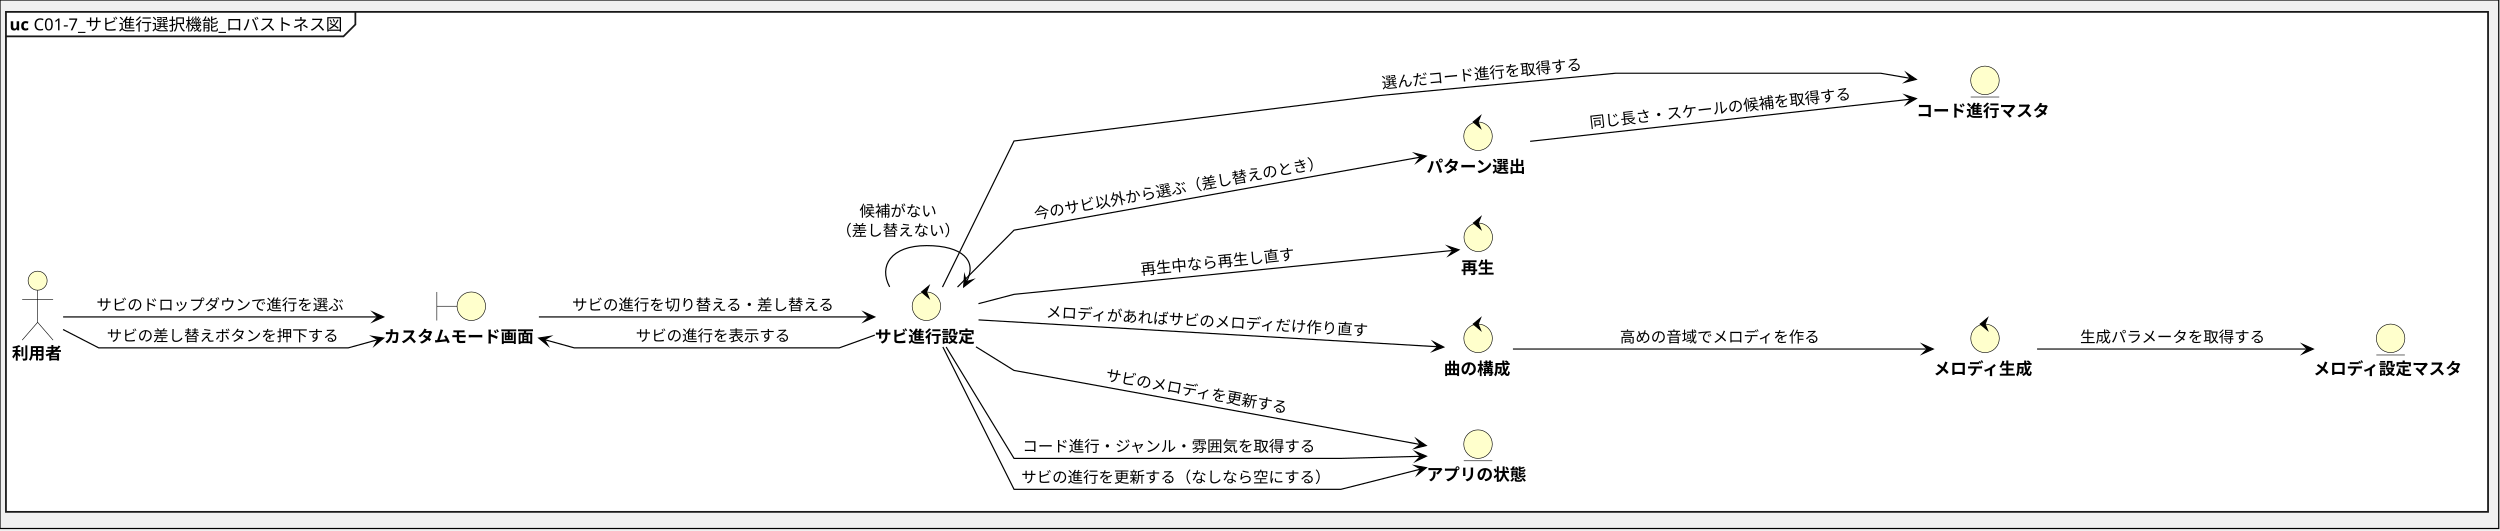
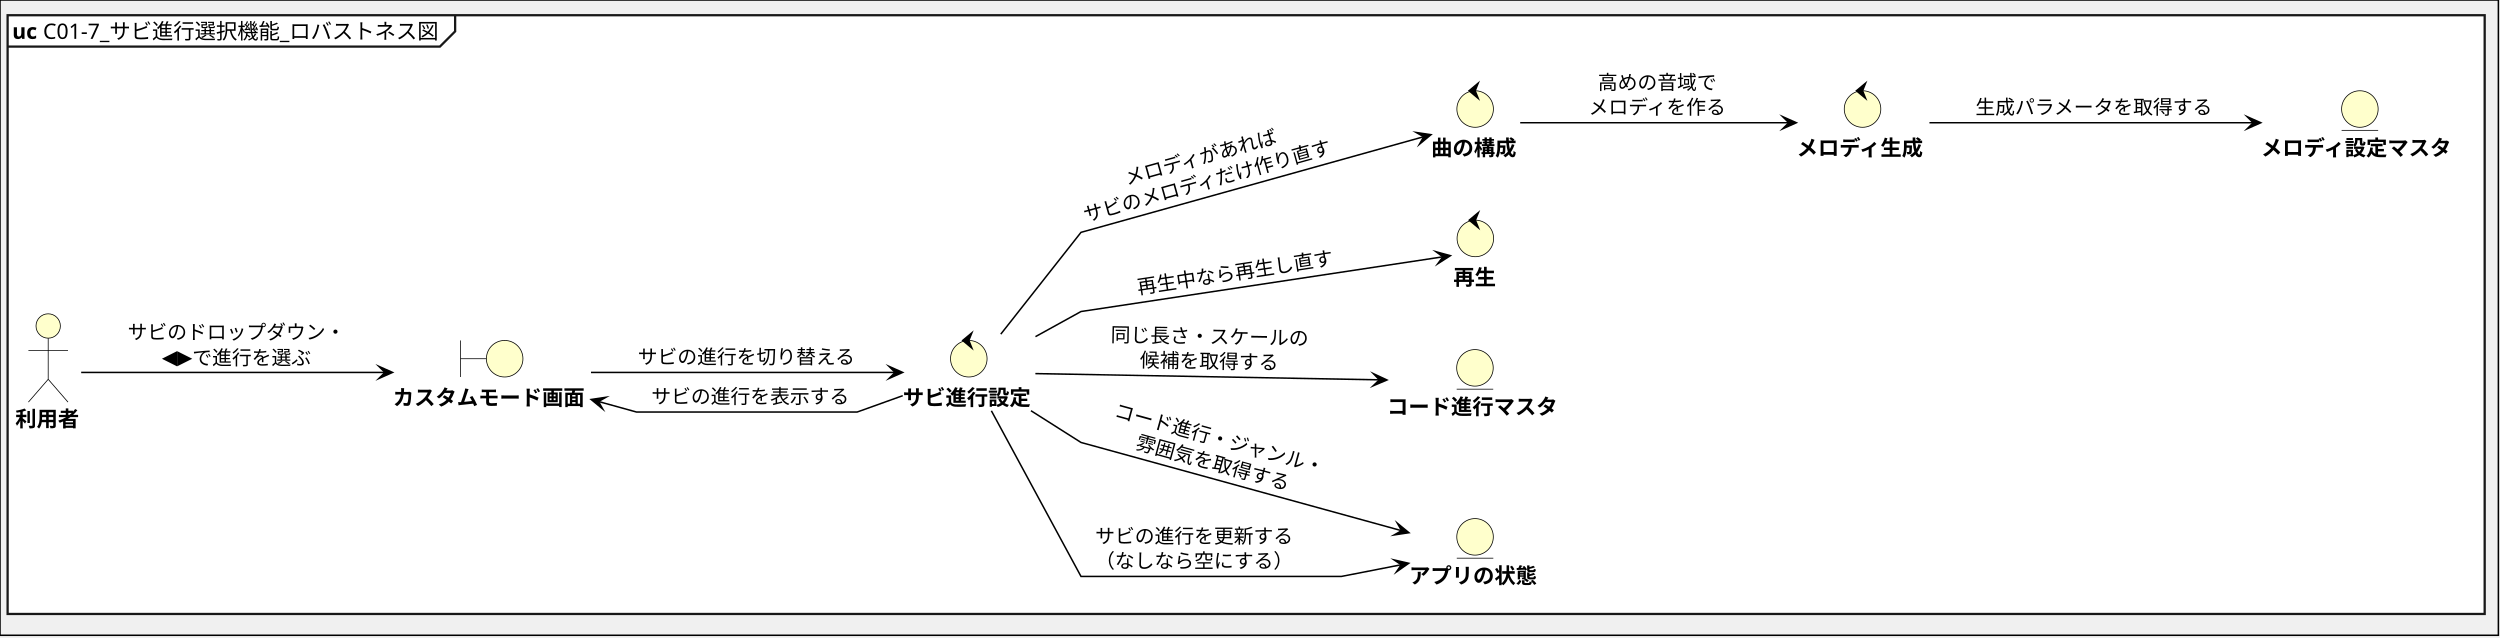
- <svg xmlns="http://www.w3.org/2000/svg" version="1.1" data-diagram-type="DESCRIPTION" style="width:2103px;height:446px;background:#FFFFFF;" width="2103px" height="446px" viewBox="0 0 2103 446" zoomAndPan="magnify" preserveAspectRatio="none" contentStyleType="text/css">
+ <svg xmlns="http://www.w3.org/2000/svg" version="1.1" data-diagram-type="DESCRIPTION" style="width:1642px;height:419px;background:#FFFFFF;" width="1642px" height="419px" viewBox="0 0 1642 419" zoomAndPan="magnify" preserveAspectRatio="none" contentStyleType="text/css">
  <defs />
  <g font-family="sans-serif" lengthAdjust="spacing">
-     <rect x="0" y="0" width="2101.938" height="444.57" fill="none" style="stroke:#000;stroke-width:1;" />
-     <rect x="5" y="10" width="2087.938" height="420.57" fill="#FFF" style="stroke:#181818;stroke-width:1.5;" />
+     <rect x="0" y="0" width="1640.938" height="417.252" fill="none" style="stroke:#000;stroke-width:1;" />
+     <rect x="5" y="10" width="1626.938" height="393.252" fill="#FFF" style="stroke:#181818;stroke-width:1.5;" />
    <path d="M298.931,10 L298.931,20.609 L288.931,30.609 L5,30.609" style="stroke:#181818;stroke-width:1.5;" fill="none" />
    <text x="8" y="25.533" fill="#000" font-size="14" textLength="16.338" font-weight="700">uc</text>
    <text x="28.228" y="25.533" fill="#000" font-size="14" textLength="263.703">C01-7_サビ進行選択機能_ロバストネス図</text>
    <g class="entity" data-qualified-name="A1" id="ent0001" data-source-line="4">
-       <ellipse cx="31.656" cy="236.109" rx="8" ry="8" fill="#FFC" style="stroke:#000;stroke-width:0.5;" />
-       <path d="M31.656,244.109 L31.656,271.109 M18.656,252.109 L44.656,252.109 M31.656,271.109 L18.656,286.109 M31.656,271.109 L44.656,286.109" style="stroke:#000;stroke-width:0.5;" fill="none" />
-       <text x="10" y="302.143" fill="#000" font-size="14" textLength="43.313" font-weight="700">利用者</text>
+       <ellipse cx="31.656" cy="214.109" rx="8" ry="8" fill="#FFC" style="stroke:#000;stroke-width:0.5;" />
+       <path d="M31.656,222.109 L31.656,249.109 M18.656,230.109 L44.656,230.109 M31.656,249.109 L18.656,264.109 M31.656,249.109 L44.656,264.109" style="stroke:#000;stroke-width:0.5;" fill="none" />
+       <text x="10" y="280.143" fill="#000" font-size="14" textLength="43.313" font-weight="700">利用者</text>
    </g>
    <g class="entity" data-qualified-name="B1" id="ent0002" data-source-line="5">
-       <path d="M367.469,245.609 L367.469,269.609 M367.469,257.609 L384.469,257.609" style="stroke:#000;stroke-width:0.5;" fill="none" />
-       <ellipse cx="396.469" cy="257.609" rx="12" ry="12" fill="#FFC" style="stroke:#000;stroke-width:0.5;" />
-       <text x="323" y="288.143" fill="#000" font-size="14" textLength="129.938" font-weight="700">カスタムモード画面</text>
+       <path d="M302.469,223.609 L302.469,247.609 M302.469,235.609 L319.469,235.609" style="stroke:#000;stroke-width:0.5;" fill="none" />
+       <ellipse cx="331.469" cy="235.609" rx="12" ry="12" fill="#FFC" style="stroke:#000;stroke-width:0.5;" />
+       <text x="258" y="266.143" fill="#000" font-size="14" textLength="129.938" font-weight="700">カスタムモード画面</text>
    </g>
    <g class="entity" data-qualified-name="C1" id="ent0003" data-source-line="6">
-       <ellipse cx="779.313" cy="257.609" rx="12" ry="12" fill="#FFC" style="stroke:#000;stroke-width:0.5;" />
-       <polygon points="775.313,245.609,781.313,240.609,779.313,245.609,781.313,250.609,775.313,245.609" fill="#000" style="stroke:#000;stroke-width:1;stroke-linejoin:miter;stroke-miterlimit:10;" />
-       <text x="736" y="288.143" fill="#000" font-size="14" textLength="86.625" font-weight="700">サビ進行設定</text>
+       <ellipse cx="636.313" cy="235.609" rx="12" ry="12" fill="#FFC" style="stroke:#000;stroke-width:0.5;" />
+       <polygon points="632.313,223.609,638.313,218.609,636.313,223.609,638.313,228.609,632.313,223.609" fill="#000" style="stroke:#000;stroke-width:1;stroke-linejoin:miter;stroke-miterlimit:10;" />
+       <text x="593" y="266.143" fill="#000" font-size="14" textLength="86.625" font-weight="700">サビ進行設定</text>
    </g>
-     <g class="entity" data-qualified-name="C2" id="ent0004" data-source-line="7">
-       <ellipse cx="1243.313" cy="114.609" rx="12" ry="12" fill="#FFC" style="stroke:#000;stroke-width:0.5;" />
-       <polygon points="1239.313,102.609,1245.313,97.609,1243.313,102.609,1245.313,107.609,1239.313,102.609" fill="#000" style="stroke:#000;stroke-width:1;stroke-linejoin:miter;stroke-miterlimit:10;" />
-       <text x="1200" y="145.143" fill="#000" font-size="14" textLength="86.625" font-weight="700">パターン選出</text>
+     <g class="entity" data-qualified-name="C3" id="ent0004" data-source-line="7">
+       <ellipse cx="968.875" cy="71.609" rx="12" ry="12" fill="#FFC" style="stroke:#000;stroke-width:0.5;" />
+       <polygon points="964.875,59.609,970.875,54.609,968.875,59.609,970.875,64.609,964.875,59.609" fill="#000" style="stroke:#000;stroke-width:1;stroke-linejoin:miter;stroke-miterlimit:10;" />
+       <text x="940" y="102.143" fill="#000" font-size="14" textLength="57.75" font-weight="700">曲の構成</text>
    </g>
-     <g class="entity" data-qualified-name="C3" id="ent0005" data-source-line="8">
-       <ellipse cx="1243.375" cy="284.609" rx="12" ry="12" fill="#FFC" style="stroke:#000;stroke-width:0.5;" />
-       <polygon points="1239.375,272.609,1245.375,267.609,1243.375,272.609,1245.375,277.609,1239.375,272.609" fill="#000" style="stroke:#000;stroke-width:1;stroke-linejoin:miter;stroke-miterlimit:10;" />
-       <text x="1214.5" y="315.143" fill="#000" font-size="14" textLength="57.75" font-weight="700">曲の構成</text>
+     <g class="entity" data-qualified-name="C4" id="ent0005" data-source-line="8">
+       <ellipse cx="1223.313" cy="71.609" rx="12" ry="12" fill="#FFC" style="stroke:#000;stroke-width:0.5;" />
+       <polygon points="1219.313,59.609,1225.313,54.609,1223.313,59.609,1225.313,64.609,1219.313,59.609" fill="#000" style="stroke:#000;stroke-width:1;stroke-linejoin:miter;stroke-miterlimit:10;" />
+       <text x="1180" y="102.143" fill="#000" font-size="14" textLength="86.625" font-weight="700">メロディ生成</text>
    </g>
-     <g class="entity" data-qualified-name="C4" id="ent0006" data-source-line="9">
-       <ellipse cx="1669.813" cy="284.609" rx="12" ry="12" fill="#FFC" style="stroke:#000;stroke-width:0.5;" />
-       <polygon points="1665.813,272.609,1671.813,267.609,1669.813,272.609,1671.813,277.609,1665.813,272.609" fill="#000" style="stroke:#000;stroke-width:1;stroke-linejoin:miter;stroke-miterlimit:10;" />
-       <text x="1626.5" y="315.143" fill="#000" font-size="14" textLength="86.625" font-weight="700">メロディ生成</text>
+     <g class="entity" data-qualified-name="C5" id="ent0006" data-source-line="9">
+       <ellipse cx="969" cy="156.609" rx="12" ry="12" fill="#FFC" style="stroke:#000;stroke-width:0.5;" />
+       <polygon points="965,144.609,971,139.609,969,144.609,971,149.609,965,144.609" fill="#000" style="stroke:#000;stroke-width:1;stroke-linejoin:miter;stroke-miterlimit:10;" />
+       <text x="954.563" y="187.143" fill="#000" font-size="14" textLength="28.875" font-weight="700">再生</text>
    </g>
-     <g class="entity" data-qualified-name="C5" id="ent0007" data-source-line="10">
-       <ellipse cx="1243.5" cy="199.609" rx="12" ry="12" fill="#FFC" style="stroke:#000;stroke-width:0.5;" />
-       <polygon points="1239.5,187.609,1245.5,182.609,1243.5,187.609,1245.5,192.609,1239.5,187.609" fill="#000" style="stroke:#000;stroke-width:1;stroke-linejoin:miter;stroke-miterlimit:10;" />
-       <text x="1229.063" y="230.143" fill="#000" font-size="14" textLength="28.875" font-weight="700">再生</text>
+     <g class="entity" data-qualified-name="E1" id="ent0007" data-source-line="10">
+       <ellipse cx="968.75" cy="241.609" rx="12" ry="12" fill="#FFC" style="stroke:#000;stroke-width:0.5;" />
+       <line x1="956.75" y1="255.609" x2="980.75" y2="255.609" style="stroke:#000;stroke-width:0.5;" />
+       <text x="911" y="272.143" fill="#000" font-size="14" textLength="115.5" font-weight="700">コード進行マスタ</text>
    </g>
-     <g class="entity" data-qualified-name="E1" id="ent0008" data-source-line="11">
-       <ellipse cx="1669.75" cy="67.609" rx="12" ry="12" fill="#FFC" style="stroke:#000;stroke-width:0.5;" />
-       <line x1="1657.75" y1="81.609" x2="1681.75" y2="81.609" style="stroke:#000;stroke-width:0.5;" />
-       <text x="1612" y="98.143" fill="#000" font-size="14" textLength="115.5" font-weight="700">コード進行マスタ</text>
+     <g class="entity" data-qualified-name="E2" id="ent0008" data-source-line="11">
+       <ellipse cx="968.813" cy="352.609" rx="12" ry="12" fill="#FFC" style="stroke:#000;stroke-width:0.5;" />
+       <line x1="956.813" y1="366.609" x2="980.813" y2="366.609" style="stroke:#000;stroke-width:0.5;" />
+       <text x="925.5" y="383.143" fill="#000" font-size="14" textLength="86.625" font-weight="700">アプリの状態</text>
    </g>
-     <g class="entity" data-qualified-name="E2" id="ent0009" data-source-line="12">
-       <ellipse cx="1243.313" cy="373.609" rx="12" ry="12" fill="#FFC" style="stroke:#000;stroke-width:0.5;" />
-       <line x1="1231.313" y1="387.609" x2="1255.313" y2="387.609" style="stroke:#000;stroke-width:0.5;" />
-       <text x="1200" y="404.143" fill="#000" font-size="14" textLength="86.625" font-weight="700">アプリの状態</text>
+     <g class="entity" data-qualified-name="E3" id="ent0009" data-source-line="12">
+       <ellipse cx="1549.969" cy="71.609" rx="12" ry="12" fill="#FFC" style="stroke:#000;stroke-width:0.5;" />
+       <line x1="1537.969" y1="85.609" x2="1561.969" y2="85.609" style="stroke:#000;stroke-width:0.5;" />
+       <text x="1485" y="102.143" fill="#000" font-size="14" textLength="129.938" font-weight="700">メロディ設定マスタ</text>
    </g>
-     <g class="entity" data-qualified-name="E3" id="ent0010" data-source-line="13">
-       <ellipse cx="2010.969" cy="284.609" rx="12" ry="12" fill="#FFC" style="stroke:#000;stroke-width:0.5;" />
-       <line x1="1998.969" y1="298.609" x2="2022.969" y2="298.609" style="stroke:#000;stroke-width:0.5;" />
-       <text x="1946" y="315.143" fill="#000" font-size="14" textLength="129.938" font-weight="700">メロディ設定マスタ</text>
+     <g class="link" data-entity-1="ent0001" data-entity-2="ent0002" id="lnk10" data-source-line="14" data-link-type="dependency">
+       <path d="M53.32,244.609 C95.52,244.609 187.66,244.609 252.82,244.609" style="stroke:#000;stroke-width:1;" fill="none" id="A1-to-B1" />
+       <polygon points="257.82,244.609,248.82,240.609,252.82,244.609,248.82,248.609,257.82,244.609" fill="#000" style="stroke:#000;stroke-width:1;stroke-linejoin:miter;stroke-miterlimit:10;" />
    </g>
-     <g class="link" data-entity-1="ent0001" data-entity-2="ent0002" id="lnk11" data-source-line="15" data-link-type="dependency">
-       <path d="M53.09,266.609 C104.66,266.609 236.07,266.609 317.7,266.609" style="stroke:#000;stroke-width:1;" fill="none" id="A1-to-B1" />
-       <polygon points="322.7,266.609,313.7,262.609,317.7,266.609,313.7,270.609,322.7,266.609" fill="#000" style="stroke:#000;stroke-width:1;stroke-linejoin:miter;stroke-miterlimit:10;" />
+     <g class="link" data-entity-1="ent0002" data-entity-2="ent0003" id="lnk11" data-source-line="15" data-link-type="dependency">
+       <path d="M388.17,244.609 C449.43,244.609 535.02,244.609 587.88,244.609" style="stroke:#000;stroke-width:1;" fill="none" id="B1-to-C1" />
+       <polygon points="592.88,244.609,583.88,240.609,587.88,244.609,583.88,248.609,592.88,244.609" fill="#000" style="stroke:#000;stroke-width:1;stroke-linejoin:miter;stroke-miterlimit:10;" />
    </g>
-     <g class="link" data-entity-1="ent0001" data-entity-2="ent0002" id="lnk12" data-source-line="16" data-link-type="dependency">
-       <path d="M53.04,277.189 C67.02,284.379 83,292.609 83,292.609 C83,292.609 293,292.609 293,292.609 C293,292.609 301.401,290.282 317.921,285.712" style="stroke:#000;stroke-width:1;" fill="none" id="A1-to-B1-1" />
-       <polygon points="322.74,284.379,312.999,282.924,317.921,285.712,315.132,290.634,322.74,284.379" fill="#000" style="stroke:#000;stroke-width:1;stroke-linejoin:miter;stroke-miterlimit:10;" />
+     <g class="link" data-entity-1="ent0003" data-entity-2="ent0002" id="lnk19" data-source-line="23" data-link-type="dependency">
+       <path d="M592.91,259.879 C577.13,265.539 563,270.609 563,270.609 C563,270.609 418,270.609 418,270.609 C418,270.609 409.599,268.282 393.079,263.712" style="stroke:#000;stroke-width:1;" fill="none" id="C1-to-B1" />
+       <polygon points="388.26,262.379,395.868,268.634,393.079,263.712,398.001,260.924,388.26,262.379" fill="#000" style="stroke:#000;stroke-width:1;stroke-linejoin:miter;stroke-miterlimit:10;" />
    </g>
-     <g class="link" data-entity-1="ent0002" data-entity-2="ent0003" id="lnk13" data-source-line="17" data-link-type="dependency">
-       <path d="M453.32,266.609 C533.26,266.609 662.48,266.609 730.78,266.609" style="stroke:#000;stroke-width:1;" fill="none" id="B1-to-C1" />
-       <polygon points="735.78,266.609,726.78,262.609,730.78,266.609,726.78,270.609,735.78,266.609" fill="#000" style="stroke:#000;stroke-width:1;stroke-linejoin:miter;stroke-miterlimit:10;" />
+     <g class="link" data-entity-1="ent0003" data-entity-2="ent0008" id="lnk12" data-source-line="16" data-link-type="dependency">
+       <path d="M677.14,269.759 C694.07,280.499 710,290.609 710,290.609 C710,290.609 847.299,328.392 920.579,348.562" style="stroke:#000;stroke-width:1;" fill="none" id="C1-to-E2" />
+       <polygon points="925.4,349.889,917.784,343.644,920.579,348.562,915.661,351.358,925.4,349.889" fill="#000" style="stroke:#000;stroke-width:1;stroke-linejoin:miter;stroke-miterlimit:10;" />
    </g>
-     <g class="link" data-entity-1="ent0003" data-entity-2="ent0002" id="lnk25" data-source-line="29" data-link-type="dependency">
-       <path d="M735.91,281.879 C720.13,287.539 706,292.609 706,292.609 C706,292.609 483,292.609 483,292.609 C483,292.609 474.599,290.282 458.079,285.712" style="stroke:#000;stroke-width:1;" fill="none" id="C1-to-B1" />
-       <polygon points="453.26,284.379,460.868,290.634,458.079,285.712,463.001,282.924,453.26,284.379" fill="#000" style="stroke:#000;stroke-width:1;stroke-linejoin:miter;stroke-miterlimit:10;" />
+     <g class="link" data-entity-1="ent0003" data-entity-2="ent0008" id="lnk14" data-source-line="18" data-link-type="dependency">
+       <path d="M651.14,269.809 C672.14,308.629 710,378.609 710,378.609 C710,378.609 881,378.609 881,378.609 C881,378.609 898.353,375.218 920.353,370.918" style="stroke:#000;stroke-width:1;" fill="none" id="C1-to-E2-1" />
+       <polygon points="925.26,369.959,915.66,367.76,920.353,370.918,917.194,375.612,925.26,369.959" fill="#000" style="stroke:#000;stroke-width:1;stroke-linejoin:miter;stroke-miterlimit:10;" />
    </g>
-     <g class="link" data-entity-1="ent0003" data-entity-2="ent0009" id="lnk14" data-source-line="18" data-link-type="dependency">
-       <path d="M795.88,291.849 C817.16,326.779 853,385.609 853,385.609 C853,385.609 1128,385.609 1128,385.609 C1128,385.609 1162.312,384.71 1194.862,383.86" style="stroke:#000;stroke-width:1;" fill="none" id="C1-to-E2" />
-       <polygon points="1199.86,383.729,1190.759,379.966,1194.862,383.86,1190.967,387.963,1199.86,383.729" fill="#000" style="stroke:#000;stroke-width:1;stroke-linejoin:miter;stroke-miterlimit:10;" />
-     </g>
-     <g class="link" data-entity-1="ent0003" data-entity-2="ent0009" id="lnk19" data-source-line="23" data-link-type="dependency">
-       <path d="M793.13,291.869 C813.9,333.409 853,411.609 853,411.609 C853,411.609 1128,411.609 1128,411.609 C1128,411.609 1162.463,402.876 1195.013,394.636" style="stroke:#000;stroke-width:1;" fill="none" id="C1-to-E2-1" />
-       <polygon points="1199.86,393.409,1190.154,391.74,1195.013,394.636,1192.117,399.496,1199.86,393.409" fill="#000" style="stroke:#000;stroke-width:1;stroke-linejoin:miter;stroke-miterlimit:10;" />
-     </g>
-     <g class="link" data-entity-1="ent0003" data-entity-2="ent0009" id="lnk23" data-source-line="27" data-link-type="dependency">
-       <path d="M820.99,291.739 C837.6,302.049 853,311.609 853,311.609 C853,311.609 1093.601,355.462 1194.781,373.912" style="stroke:#000;stroke-width:1;" fill="none" id="C1-to-E2-2" />
-       <polygon points="1199.7,374.809,1191.564,369.26,1194.781,373.912,1190.128,377.13,1199.7,374.809" fill="#000" style="stroke:#000;stroke-width:1;stroke-linejoin:miter;stroke-miterlimit:10;" />
+     <g class="link" data-entity-1="ent0003" data-entity-2="ent0007" id="lnk13" data-source-line="17" data-link-type="dependency">
+       <path d="M680.03,245.379 C738.87,246.449 840.271,248.289 905.961,249.479" style="stroke:#000;stroke-width:1;" fill="none" id="C1-to-E1" />
+       <polygon points="910.96,249.569,902.034,245.407,905.961,249.479,901.889,253.406,910.96,249.569" fill="#000" style="stroke:#000;stroke-width:1;stroke-linejoin:miter;stroke-miterlimit:10;" />
    </g>
    <g class="link" data-entity-1="ent0003" data-entity-2="ent0004" id="lnk15" data-source-line="19" data-link-type="dependency">
-       <path d="M805.45,241.489 C826.42,220.369 853,193.609 853,193.609 C853,193.609 1093.599,150.374 1194.779,132.184" style="stroke:#000;stroke-width:1;" fill="none" id="C1-to-C2" />
-       <polygon points="1199.7,131.299,1190.134,128.955,1194.779,132.184,1191.55,136.829,1199.7,131.299" fill="#000" style="stroke:#000;stroke-width:1;stroke-linejoin:miter;stroke-miterlimit:10;" />
+       <path d="M657.31,219.469 C678.78,192.229 710,152.609 710,152.609 C710,152.609 868.214,108.453 935.084,89.793" style="stroke:#000;stroke-width:1;" fill="none" id="C1-to-C3" />
+       <polygon points="939.9,88.449,930.156,87.016,935.084,89.793,932.306,94.721,939.9,88.449" fill="#000" style="stroke:#000;stroke-width:1;stroke-linejoin:miter;stroke-miterlimit:10;" />
    </g>
-     <g class="link" data-entity-1="ent0004" data-entity-2="ent0008" id="lnk16" data-source-line="20" data-link-type="dependency">
-       <path d="M1287.15,118.889 C1363.99,110.379 1520.75,93.02 1607.01,83.47" style="stroke:#000;stroke-width:1;" fill="none" id="C2-to-E1" />
-       <polygon points="1611.98,82.919,1602.594,79.934,1607.01,83.47,1603.475,87.885,1611.98,82.919" fill="#000" style="stroke:#000;stroke-width:1;stroke-linejoin:miter;stroke-miterlimit:10;" />
+     <g class="link" data-entity-1="ent0004" data-entity-2="ent0005" id="lnk16" data-source-line="20" data-link-type="dependency">
+       <path d="M998.47,80.609 C1042.71,80.609 1123.22,80.609 1174.85,80.609" style="stroke:#000;stroke-width:1;" fill="none" id="C3-to-C4" />
+       <polygon points="1179.85,80.609,1170.85,76.609,1174.85,80.609,1170.85,84.609,1179.85,80.609" fill="#000" style="stroke:#000;stroke-width:1;stroke-linejoin:miter;stroke-miterlimit:10;" />
    </g>
-     <g class="link" data-entity-1="ent0003" data-entity-2="ent0008" id="lnk17" data-source-line="21" data-link-type="dependency">
-       <path d="M792.8,241.499 C813.48,199.279 853,118.609 853,118.609 C853,118.609 1158,80.609 1158,80.609 C1158,80.609 1359,61.609 1359,61.609 C1359,61.609 1582,61.609 1582,61.609 C1582,61.609 1590.613,63.089 1607.013,65.919" style="stroke:#000;stroke-width:1;" fill="none" id="C1-to-E1" />
-       <polygon points="1611.94,66.769,1603.751,61.297,1607.013,65.919,1602.391,69.181,1611.94,66.769" fill="#000" style="stroke:#000;stroke-width:1;stroke-linejoin:miter;stroke-miterlimit:10;" />
+     <g class="link" data-entity-1="ent0005" data-entity-2="ent0009" id="lnk17" data-source-line="21" data-link-type="dependency">
+       <path d="M1267.26,80.609 C1322.85,80.609 1415.43,80.609 1479.89,80.609" style="stroke:#000;stroke-width:1;" fill="none" id="C4-to-E3" />
+       <polygon points="1484.89,80.609,1475.89,76.609,1479.89,80.609,1475.89,84.609,1484.89,80.609" fill="#000" style="stroke:#000;stroke-width:1;stroke-linejoin:miter;stroke-miterlimit:10;" />
    </g>
-     <g class="link" data-entity-1="ent0003" data-entity-2="ent0003" id="lnk18" data-source-line="22" data-link-type="dependency">
-       <path d="M748.37,241.329 C738.94,223.839 749.31,206.609 779.5,206.609 C809.69,206.609 822.433,219.438 813.003,236.928" style="stroke:#000;stroke-width:1;" fill="none" id="C1-to-C1" />
-       <polygon points="810.63,241.329,818.422,235.306,813.003,236.928,811.38,231.509,810.63,241.329" fill="#000" style="stroke:#000;stroke-width:1;stroke-linejoin:miter;stroke-miterlimit:10;" />
-     </g>
-     <g class="link" data-entity-1="ent0003" data-entity-2="ent0005" id="lnk20" data-source-line="24" data-link-type="dependency">
-       <path d="M823.14,269.099 C916.4,274.549 1131.419,287.118 1209.459,291.678" style="stroke:#000;stroke-width:1;" fill="none" id="C1-to-C3" />
-       <polygon points="1214.45,291.969,1205.699,287.451,1209.459,291.678,1205.232,295.438,1214.45,291.969" fill="#000" style="stroke:#000;stroke-width:1;stroke-linejoin:miter;stroke-miterlimit:10;" />
-     </g>
-     <g class="link" data-entity-1="ent0005" data-entity-2="ent0006" id="lnk21" data-source-line="25" data-link-type="dependency">
-       <path d="M1272.68,293.609 C1345.36,293.609 1534.52,293.609 1621.19,293.609" style="stroke:#000;stroke-width:1;" fill="none" id="C3-to-C4" />
-       <polygon points="1626.19,293.609,1617.19,289.609,1621.19,293.609,1617.19,297.609,1626.19,293.609" fill="#000" style="stroke:#000;stroke-width:1;stroke-linejoin:miter;stroke-miterlimit:10;" />
-     </g>
-     <g class="link" data-entity-1="ent0006" data-entity-2="ent0010" id="lnk22" data-source-line="26" data-link-type="dependency">
-       <path d="M1713.59,293.609 C1772.1,293.609 1872.8,293.609 1940.89,293.609" style="stroke:#000;stroke-width:1;" fill="none" id="C4-to-E3" />
-       <polygon points="1945.89,293.609,1936.89,289.609,1940.89,293.609,1936.89,297.609,1945.89,293.609" fill="#000" style="stroke:#000;stroke-width:1;stroke-linejoin:miter;stroke-miterlimit:10;" />
-     </g>
-     <g class="link" data-entity-1="ent0003" data-entity-2="ent0007" id="lnk24" data-source-line="28" data-link-type="dependency">
-       <path d="M823.09,255.449 C838.87,251.309 853,247.609 853,247.609 C853,247.609 1150.245,217.848 1222.255,210.638" style="stroke:#000;stroke-width:1;" fill="none" id="C1-to-C5" />
-       <polygon points="1227.23,210.139,1217.876,207.056,1222.255,210.638,1218.673,215.016,1227.23,210.139" fill="#000" style="stroke:#000;stroke-width:1;stroke-linejoin:miter;stroke-miterlimit:10;" />
+     <g class="link" data-entity-1="ent0003" data-entity-2="ent0006" id="lnk18" data-source-line="22" data-link-type="dependency">
+       <path d="M680.09,221.109 C695.87,212.399 710,204.609 710,204.609 C710,204.609 892.146,177.077 947.686,168.677" style="stroke:#000;stroke-width:1;" fill="none" id="C1-to-C5" />
+       <polygon points="952.63,167.929,943.133,165.32,947.686,168.677,944.329,173.23,952.63,167.929" fill="#000" style="stroke:#000;stroke-width:1;stroke-linejoin:miter;stroke-miterlimit:10;" />
    </g>
    <g class="link-labels">
-       <g transform="rotate(3.345 1014.813 280.302)">
-         <rect x="876.313" y="262.652" width="277.000" height="15.650" fill="#FFFFFF" stroke="none" />
-         <text text-anchor="middle" x="1014.813" y="274.702" fill="#000" font-size="13" textLength="273">メロディがあればサビのメロディだけ作り直す</text>
+       <g transform="rotate(-15.593 795.602 128.719)">
+         <rect x="709.102" y="94.819" width="173.000" height="31.900" fill="#FFFFFF" stroke="none" />
+         <text text-anchor="middle" x="795.602" y="106.869" fill="#000" font-size="13" textLength="104">メロディがあれば</text>
+         <text text-anchor="middle" x="795.602" y="123.119" fill="#000" font-size="13" textLength="169">サビのメロディだけ作り直す</text>
      </g>
-       <g transform="rotate(0.000 989.127 411.609)">
-         <rect x="857.127" y="393.959" width="264.000" height="15.650" fill="#FFFFFF" stroke="none" />
-         <text text-anchor="middle" x="989.127" y="406.009" fill="#000" font-size="13" textLength="260">サビの進行を更新する（なしなら空にする）</text>
+       <g transform="rotate(-0.000 1375.26 80.609)">
+         <rect x="1295.260" y="62.959" width="160.000" height="15.650" fill="#FFFFFF" stroke="none" />
+         <text text-anchor="middle" x="1375.26" y="75.009" fill="#000" font-size="13" textLength="156">生成パラメータを取得する</text>
      </g>
-       <g transform="rotate(0.000 983.211 385.609)">
-         <rect x="857.711" y="367.959" width="251.000" height="15.650" fill="#FFFFFF" stroke="none" />
-         <text text-anchor="middle" x="983.211" y="380.009" fill="#000" font-size="13" textLength="247">コード進行・ジャンル・雰囲気を取得する</text>
+       <g transform="rotate(0.000 155.32 244.609)">
+         <rect x="81.820" y="210.709" width="147.000" height="31.900" fill="#FFFFFF" stroke="none" />
+         <text text-anchor="middle" x="155.32" y="222.759" fill="#000" font-size="13" textLength="143">サビのドロップダウン・</text>
+         <text text-anchor="middle" x="155.32" y="239.009" fill="#000" font-size="13" textLength="91">◀▶で進行を選ぶ</text>
      </g>
-       <g transform="rotate(-10.188 993.273 168.401)">
-         <rect x="867.773" y="150.750" width="251.000" height="15.650" fill="#FFFFFF" stroke="none" />
-         <text text-anchor="middle" x="993.273" y="162.800" fill="#000" font-size="13" textLength="247">今のサビ以外から選ぶ（差し替えのとき）</text>
+       <g transform="rotate(0.000 490.17 244.609)">
+         <rect x="416.670" y="226.959" width="147.000" height="15.650" fill="#FFFFFF" stroke="none" />
+         <text text-anchor="middle" x="490.17" y="239.009" fill="#000" font-size="13" textLength="143">サビの進行を切り替える</text>
      </g>
-       <g transform="rotate(0.000 591.32 266.609)">
-         <rect x="478.820" y="248.959" width="225.000" height="15.650" fill="#FFFFFF" stroke="none" />
-         <text text-anchor="middle" x="591.32" y="261.009" fill="#000" font-size="13" textLength="221">サビの進行を切り替える・差し替える</text>
+       <g transform="rotate(15.387 793.962 313.715)">
+         <rect x="720.462" y="279.815" width="147.000" height="31.900" fill="#FFFFFF" stroke="none" />
+         <text text-anchor="middle" x="793.962" y="291.865" fill="#000" font-size="13" textLength="143">コード進行・ジャンル・</text>
+         <text text-anchor="middle" x="793.962" y="308.115" fill="#000" font-size="13" textLength="104">雰囲気を取得する</text>
      </g>
-       <g transform="rotate(-6.319 1448.166 101.058)">
-         <rect x="1335.666" y="83.408" width="225.000" height="15.650" fill="#FFFFFF" stroke="none" />
-         <text text-anchor="middle" x="1448.166" y="95.458" fill="#000" font-size="13" textLength="221">同じ長さ・スケールの候補を取得する</text>
+       <g transform="rotate(0.000 492.776 270.609)">
+         <rect x="425.776" y="252.959" width="134.000" height="15.650" fill="#FFFFFF" stroke="none" />
+         <text text-anchor="middle" x="492.776" y="265.009" fill="#000" font-size="13" textLength="130">サビの進行を表示する</text>
      </g>
-       <g transform="rotate(0.000 185.09 266.609)">
-         <rect x="79.090" y="248.959" width="212.000" height="15.650" fill="#FFFFFF" stroke="none" />
-         <text text-anchor="middle" x="185.09" y="261.009" fill="#000" font-size="13" textLength="208">サビのドロップダウンで進行を選ぶ</text>
+       <g transform="rotate(0.000 784.299 378.609)">
+         <rect x="717.299" y="344.709" width="134.000" height="31.900" fill="#FFFFFF" stroke="none" />
+         <text text-anchor="middle" x="784.299" y="356.759" fill="#000" font-size="13" textLength="130">サビの進行を更新する</text>
+         <text text-anchor="middle" x="784.299" y="373.009" fill="#000" font-size="13" textLength="130">（なしなら空にする）</text>
      </g>
-       <g transform="rotate(0.000 187.305 292.609)">
-         <rect x="87.805" y="274.959" width="199.000" height="15.650" fill="#FFFFFF" stroke="none" />
-         <text text-anchor="middle" x="187.305" y="287.009" fill="#000" font-size="13" textLength="195">サビの差し替えボタンを押下する</text>
+       <g transform="rotate(1.040 794.011 247.449)">
+         <rect x="727.011" y="213.548" width="134.000" height="31.900" fill="#FFFFFF" stroke="none" />
+         <text text-anchor="middle" x="794.011" y="225.598" fill="#000" font-size="13" textLength="130">同じ長さ・スケールの</text>
+         <text text-anchor="middle" x="794.011" y="241.848" fill="#000" font-size="13" textLength="91">候補を取得する</text>
      </g>
-       <g transform="rotate(-5.400 1247.4 72.158)">
-         <rect x="1160.900" y="54.508" width="173.000" height="15.650" fill="#FFFFFF" stroke="none" />
-         <text text-anchor="middle" x="1247.4" y="66.558" fill="#000" font-size="13" textLength="169">選んだコード進行を取得する</text>
+       <g transform="rotate(-8.596 812.674 189.089)">
+         <rect x="745.674" y="171.439" width="134.000" height="15.650" fill="#FFFFFF" stroke="none" />
+         <text text-anchor="middle" x="812.674" y="183.489" fill="#000" font-size="13" textLength="130">再生中なら再生し直す</text>
      </g>
-       <g transform="rotate(0.000 1446.68 293.609)">
-         <rect x="1360.180" y="275.959" width="173.000" height="15.650" fill="#FFFFFF" stroke="none" />
-         <text text-anchor="middle" x="1446.68" y="288.009" fill="#000" font-size="13" textLength="169">高めの音域でメロディを作る</text>
-       </g>
-       <g transform="rotate(10.331 1004.823 339.282)">
-         <rect x="924.823" y="321.632" width="160.000" height="15.650" fill="#FFFFFF" stroke="none" />
-         <text text-anchor="middle" x="1004.823" y="333.682" fill="#000" font-size="13" textLength="156">サビのメロディを更新する</text>
-       </g>
-       <g transform="rotate(0.000 1827.59 293.609)">
-         <rect x="1747.590" y="275.959" width="160.000" height="15.650" fill="#FFFFFF" stroke="none" />
-         <text text-anchor="middle" x="1827.59" y="288.009" fill="#000" font-size="13" textLength="156">生成パラメータを取得する</text>
-       </g>
-       <g transform="rotate(0.000 599.776 292.609)">
-         <rect x="532.776" y="274.959" width="134.000" height="15.650" fill="#FFFFFF" stroke="none" />
-         <text text-anchor="middle" x="599.776" y="287.009" fill="#000" font-size="13" textLength="130">サビの進行を表示する</text>
-       </g>
-       <g transform="rotate(-5.718 1025.218 230.366)">
-         <rect x="958.218" y="212.716" width="134.000" height="15.650" fill="#FFFFFF" stroke="none" />
-         <text text-anchor="middle" x="1025.218" y="224.766" fill="#000" font-size="13" textLength="130">再生中なら再生し直す</text>
-       </g>
-       <g transform="translate(-24 0)">
-         <rect x="745.000" y="169.104" width="69.000" height="16.250" fill="#FFFFFF" stroke="none" />
-         <rect x="725.500" y="185.456" width="108.000" height="16.250" fill="#FFFFFF" stroke="none" />
-         <text x="747" y="182.104" fill="#000" font-size="13" textLength="65">候補がない</text>
-         <text x="727.5" y="198.456" fill="#000" font-size="13" textLength="104">（差し替えない）</text>
+       <g transform="rotate(0.000 1088.47 80.609)">
+         <rect x="1040.970" y="46.709" width="95.000" height="31.900" fill="#FFFFFF" stroke="none" />
+         <text text-anchor="middle" x="1088.47" y="58.759" fill="#000" font-size="13" textLength="78">高めの音域で</text>
+         <text text-anchor="middle" x="1088.47" y="75.009" fill="#000" font-size="13" textLength="91">メロディを作る</text>
      </g>
    </g>
  </g>
</svg>
